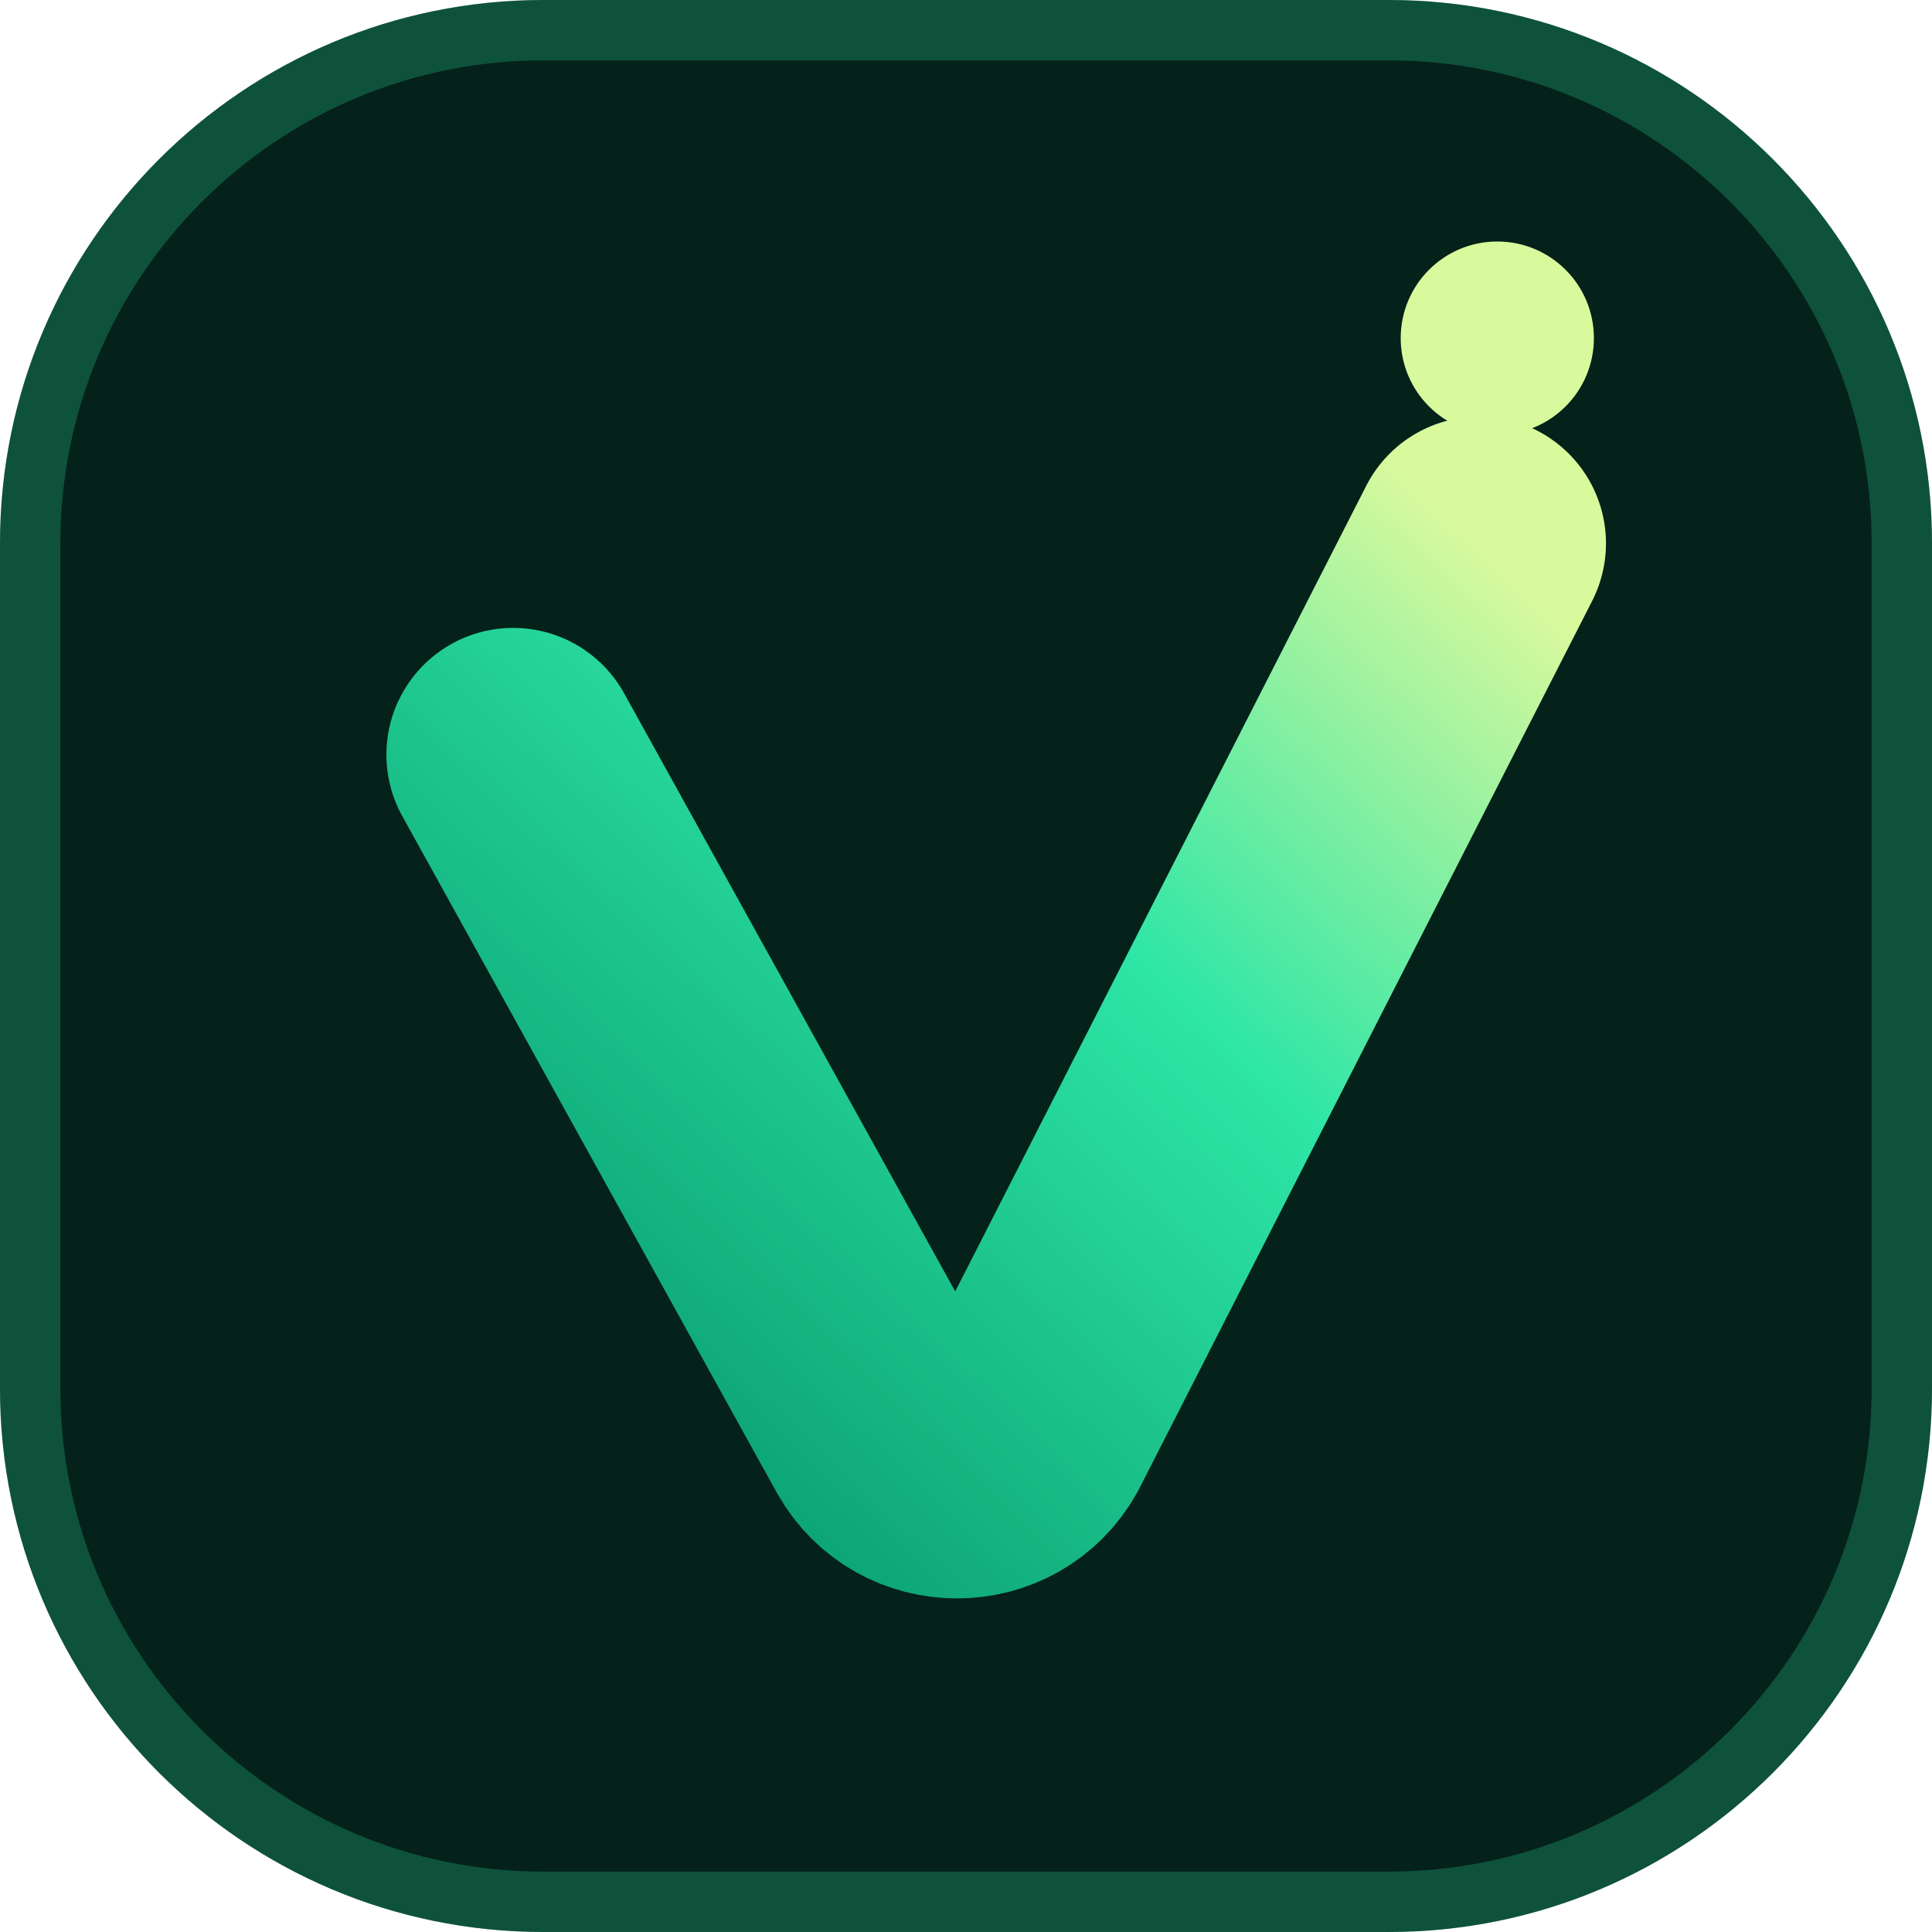
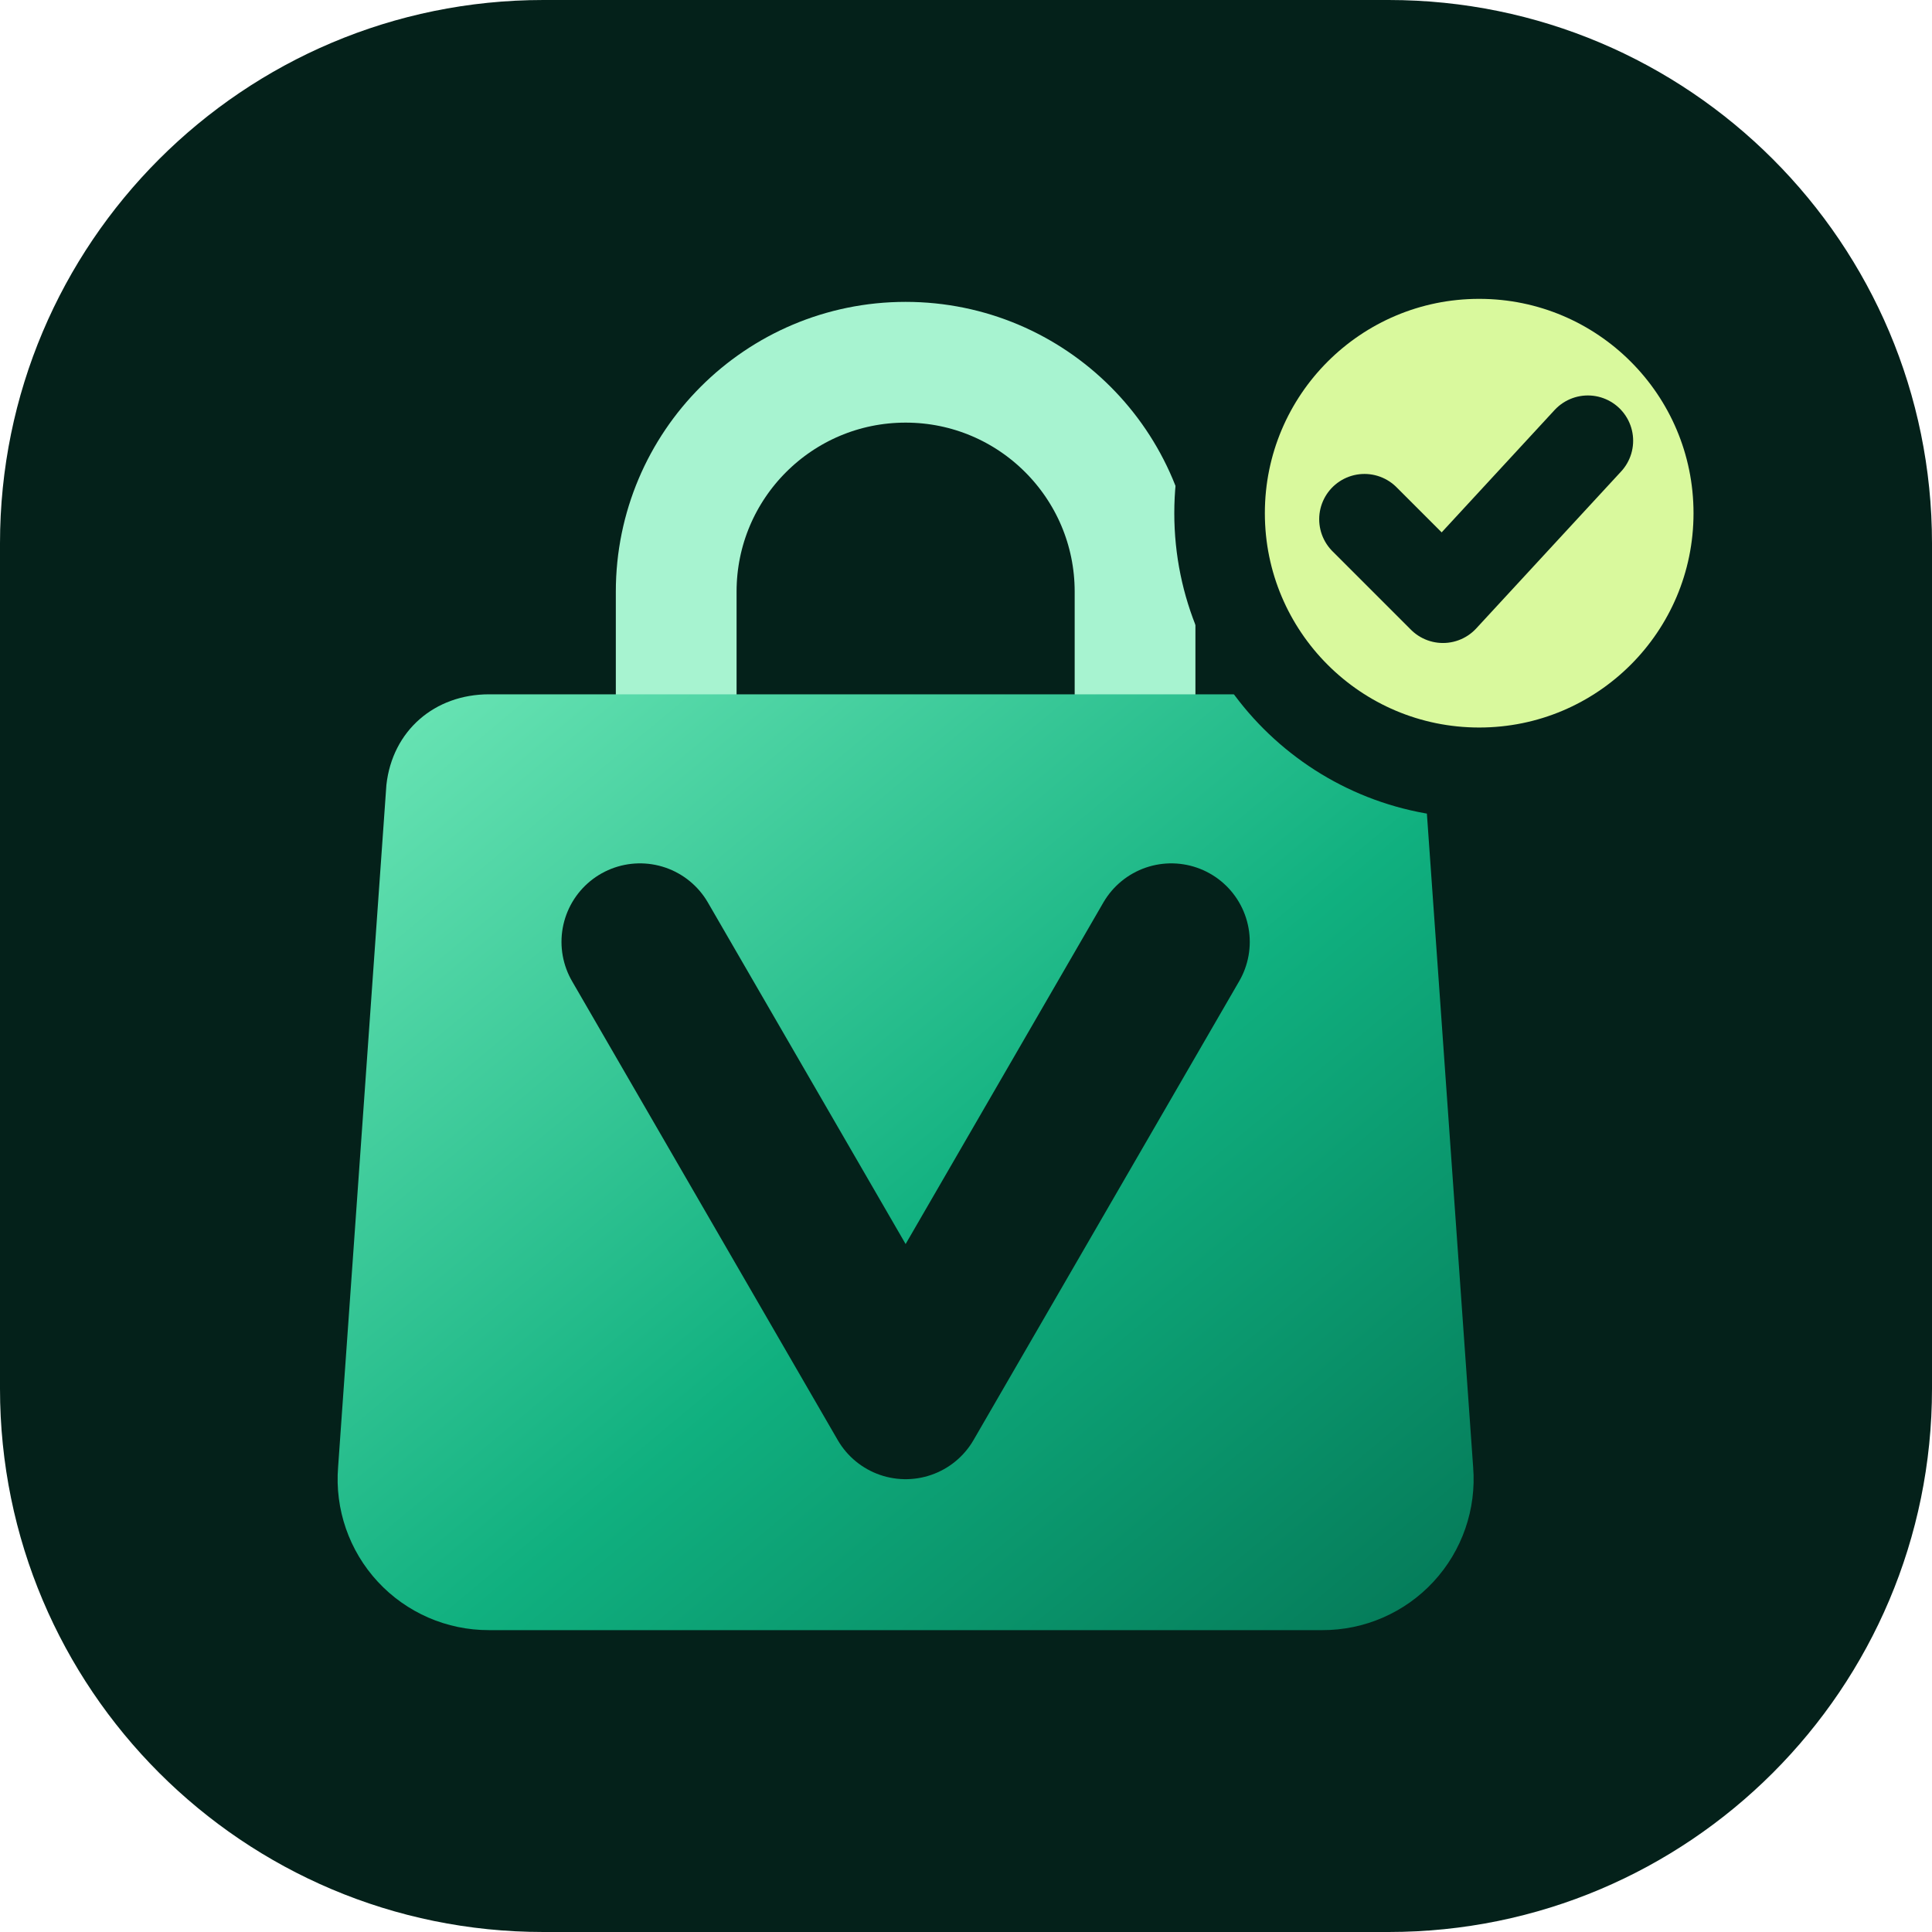
<svg xmlns="http://www.w3.org/2000/svg" viewBox="0 0 32 32">
  <defs>
-     <linearGradient id="a2" x1="0" y1="1" x2="1" y2="0">
-       <stop offset="0" stop-color="#059669" />
-       <stop offset=".6" stop-color="#2ee6a6" />
-       <stop offset="1" stop-color="#d9f99d" />
+     <linearGradient id="g3" x1="0" y1="0" x2="1" y2="1">
+       <stop offset="0" stop-color="#6ee7b7" />
+       <stop offset=".55" stop-color="#10b07f" />
+       <stop offset="1" stop-color="#047857" />
    </linearGradient>
  </defs>
  <rect width="32" height="32" rx="9" fill="#04211a" />
-   <rect x=".5" y=".5" width="31" height="31" rx="8.5" fill="none" stroke="#2ee6a6" stroke-opacity=".25" />
-   <path d="M8.5 12.5l6.2 11.2c.5.9 1.8.9 2.3 0L24.5 9" fill="none" stroke="url(#a2)" stroke-width="4.2" stroke-linecap="round" stroke-linejoin="round" />
-   <circle cx="24.8" cy="5.6" r="1.6" fill="#d9f99d" />
+   <path d="M11.2 11.5V9.8a3.8 3.8 0 0 1 7.6 0v1.7" fill="none" stroke="#a7f3d0" stroke-width="2" stroke-linecap="round" />
+   <path d="M6.4 13c.1-.9.8-1.5 1.7-1.5h13.8c.9 0 1.6.6 1.7 1.5l.8 11.3A2.5 2.5 0 0 1 21.9 27H8.1a2.5 2.5 0 0 1-2.5-2.7z" fill="url(#g3)" />
+   <path d="M10.6 15.6l4.4 7.6 4.4-7.6" fill="none" stroke="#04211a" stroke-width="2.6" stroke-linecap="round" stroke-linejoin="round" />
+   <circle cx="24.5" cy="8.5" r="4.3" fill="#d9f99d" stroke="#04211a" stroke-width="1.5" />
+   <path d="M22.6 8.6l1.3 1.3 2.4-2.6" fill="none" stroke="#04211a" stroke-width="1.5" stroke-linecap="round" stroke-linejoin="round" />
</svg>
